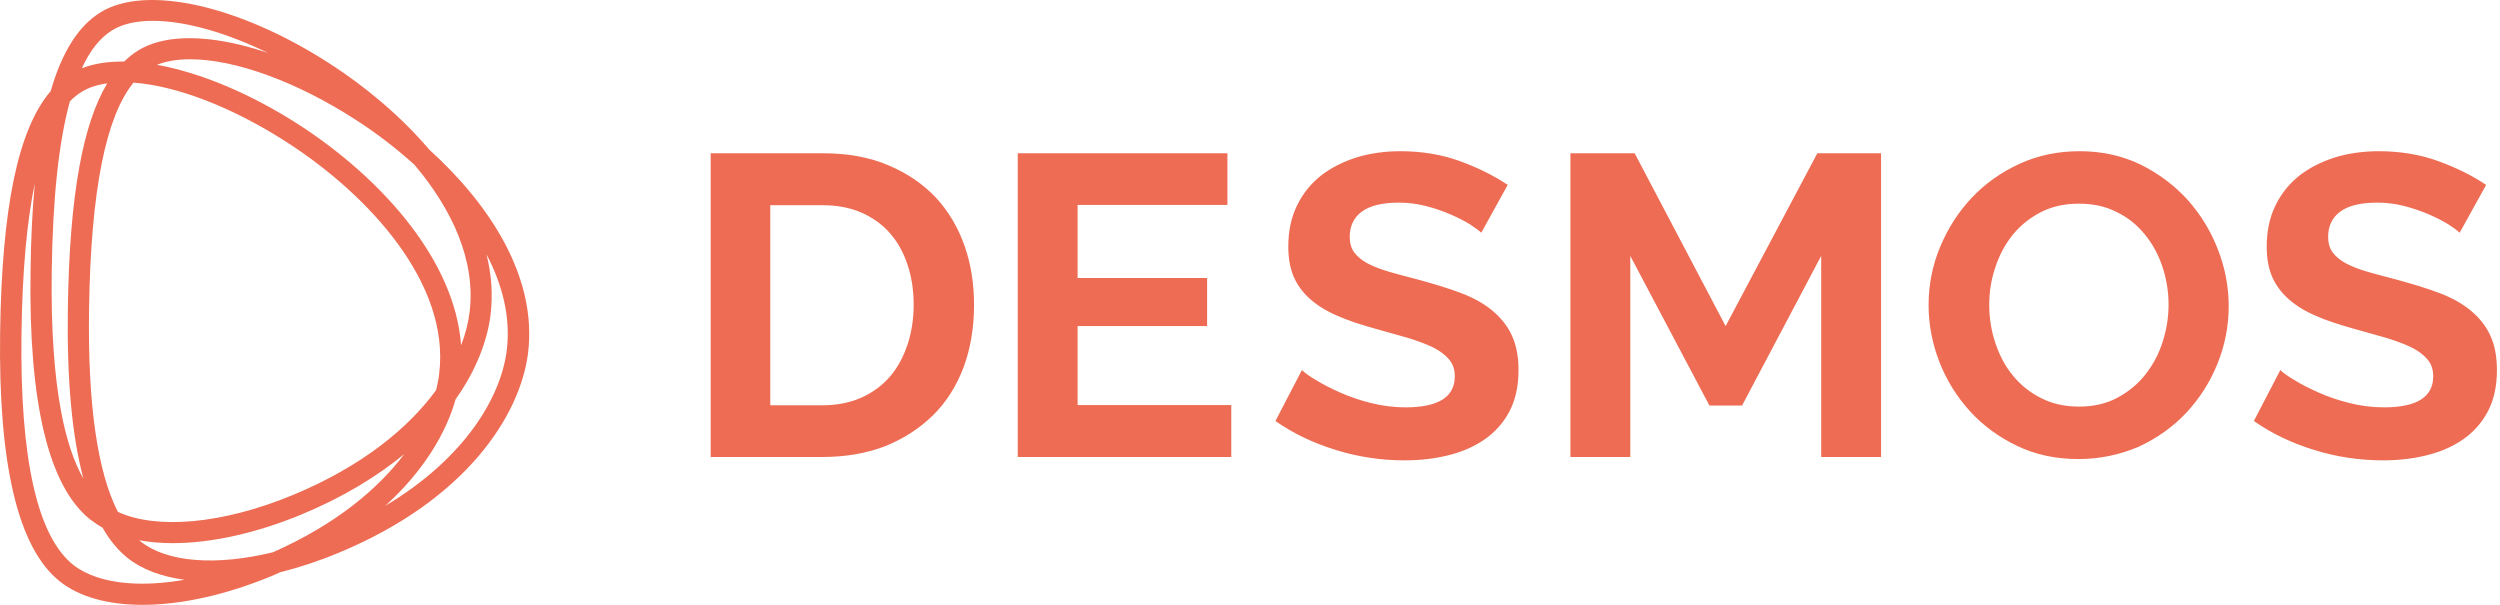
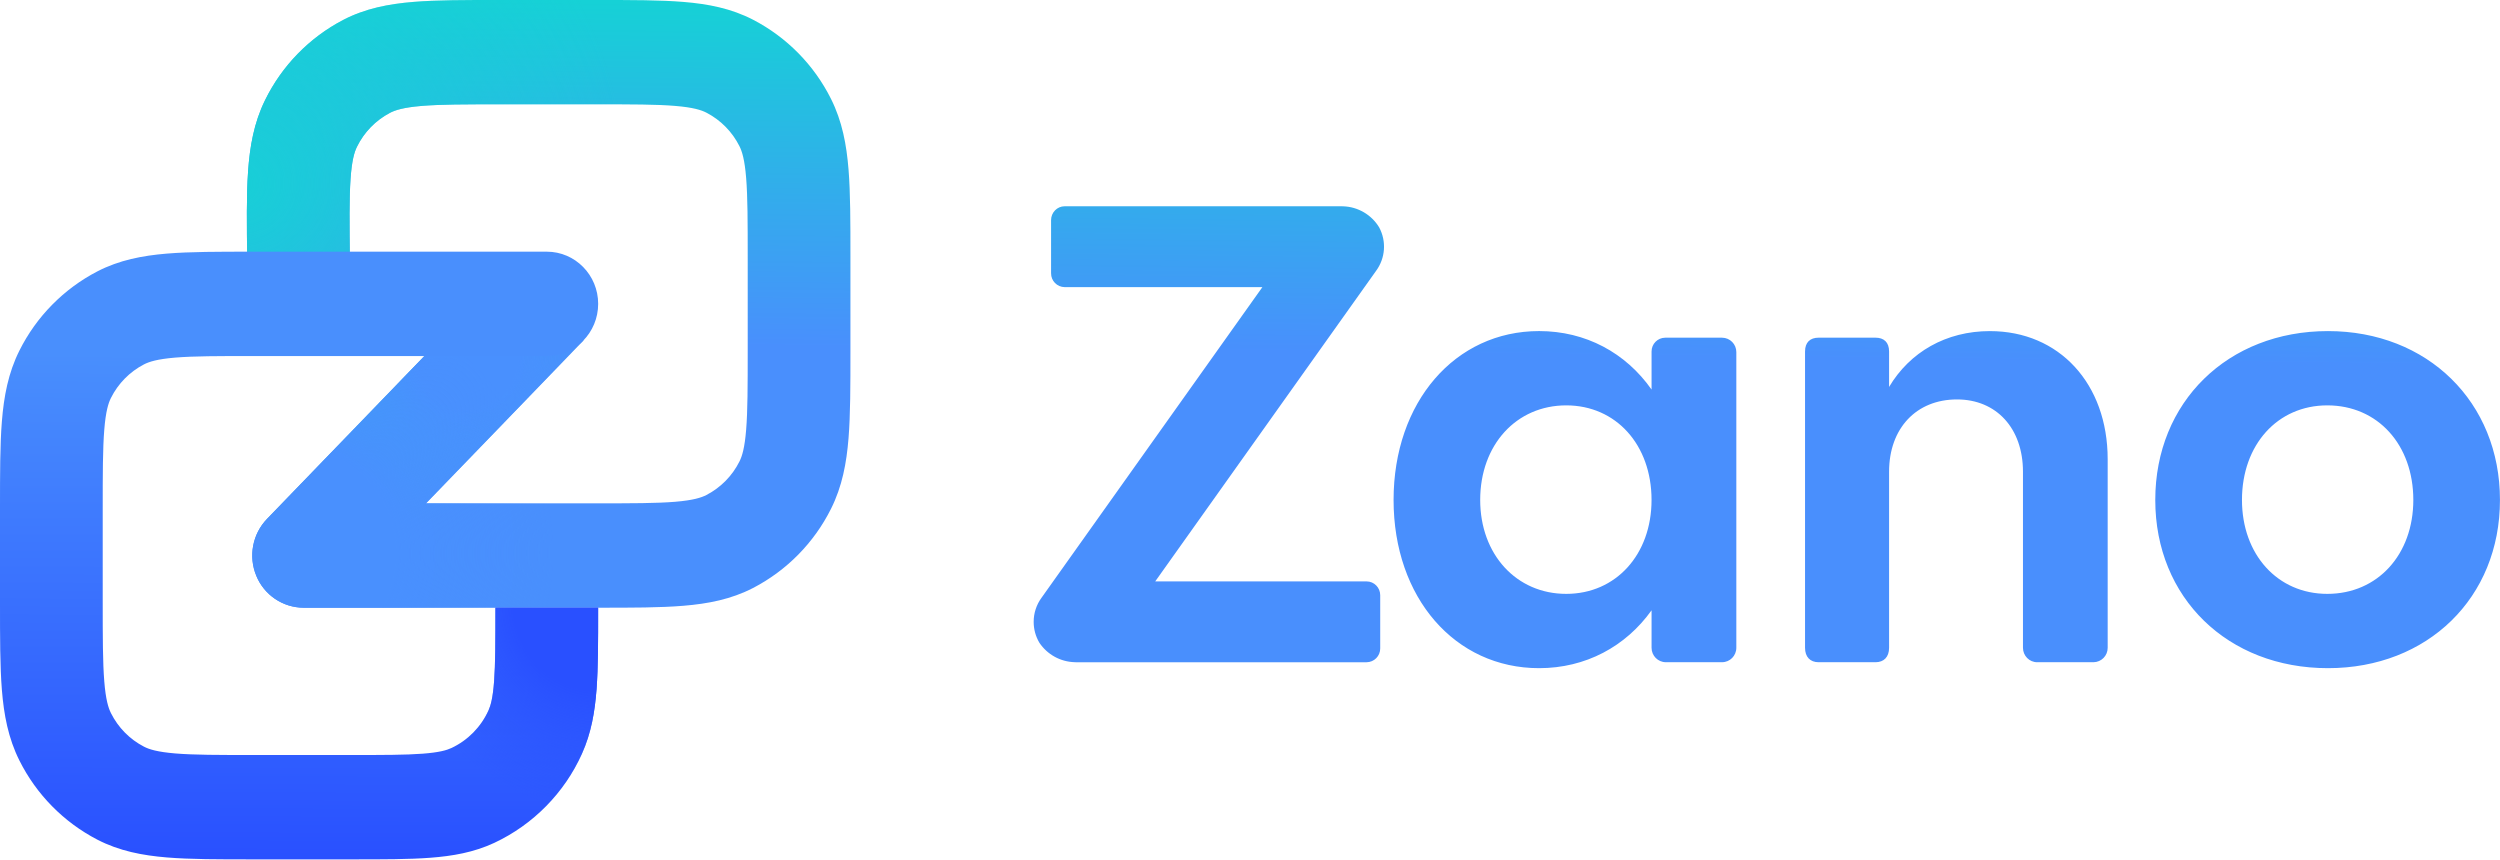
- <svg xmlns="http://www.w3.org/2000/svg" width="248" height="60" viewBox="0 0 248 60" fill="none">
-   <path fill-rule="evenodd" clip-rule="evenodd" d="M26.898 57.162C22.41 59.011 17.988 60 14.122 60C10.711 60 7.87 59.209 5.947 57.686C3.844 56.022 2.323 53.091 1.346 48.986C0.366 44.874 -0.077 39.543 0.011 33.03C0.099 26.803 0.542 21.748 1.371 17.777C2.191 13.846 3.393 10.951 5.027 9.038C6.145 5.171 7.766 2.585 9.969 1.226C12.262 -0.197 15.76 -0.334 19.741 0.569C23.735 1.475 28.277 3.442 32.713 6.312C36.215 8.57 39.739 11.497 42.583 14.841C48.56 20.257 53.315 27.476 52.383 35.025C51.607 41.195 46.258 49.583 33.599 54.835C31.629 55.657 29.657 56.305 27.761 56.777L27.752 56.782L27.696 56.807C27.572 56.866 27.445 56.925 27.317 56.982C27.178 57.045 27.038 57.105 26.898 57.162ZM40.108 45.039C37.418 47.254 34.049 49.317 29.899 51.041C25.412 52.89 20.988 53.88 17.121 53.88C15.939 53.88 14.832 53.78 13.809 53.596L13.961 53.724C15.263 54.75 17.116 55.363 19.371 55.543C20.52 55.635 21.768 55.614 23.091 55.48C24.356 55.352 25.69 55.121 27.073 54.787C33.283 52.034 37.484 48.53 40.108 45.039ZM43.439 37.908C43.494 37.627 43.537 37.353 43.565 37.084C44.118 32.62 42.392 28.201 39.5 24.233C36.61 20.266 32.574 16.775 28.565 14.18C23.048 10.603 17.479 8.507 13.243 8.197C11.887 9.859 10.832 12.496 10.094 16.184C9.339 19.953 8.92 24.787 8.833 30.731C8.698 40.156 9.678 46.846 11.695 50.778C13.587 51.652 16.15 51.965 19.127 51.697C22.146 51.423 25.569 50.553 29.1 49.086C35.981 46.223 40.522 42.442 43.255 38.713C43.326 38.436 43.387 38.169 43.439 37.908ZM15.568 6.431C19.835 7.194 24.84 9.261 29.714 12.412C33.71 14.998 37.745 18.457 40.772 22.432C43.507 26.023 45.431 30.053 45.74 34.252C46.184 33.106 46.457 31.997 46.584 30.965C47.212 25.826 44.819 20.73 41.133 16.366C39.28 14.682 37.292 13.171 35.304 11.893C29.466 8.115 23.329 5.88 18.874 5.88C18.268 5.88 17.707 5.921 17.19 6C16.588 6.092 16.047 6.237 15.568 6.431ZM8.086 9.12C7.682 9.367 7.292 9.683 6.933 10.054C5.825 14.08 5.229 19.678 5.132 26.918C5.054 32.577 5.376 37.263 6.086 40.959C6.611 43.687 7.345 45.86 8.276 47.483C7.144 43.267 6.629 37.661 6.73 30.703C6.808 25.014 7.184 20.304 7.88 16.506C8.517 13.022 9.428 10.289 10.637 8.269C10.124 8.339 9.65 8.447 9.217 8.593C8.803 8.733 8.425 8.909 8.086 9.12ZM26.596 5.257C22.404 3.213 18.352 2.068 15.174 2.068C13.455 2.068 12.097 2.394 11.107 3.019C9.96 3.727 8.95 4.961 8.119 6.771C9.32 6.301 10.745 6.086 12.323 6.105C12.754 5.683 13.193 5.325 13.688 5.019C15.536 3.861 18.182 3.554 21.225 3.957C22.901 4.178 24.711 4.617 26.596 5.257ZM9.901 52.187L9.798 52.123L9.604 51.997C9.386 51.854 9.177 51.705 8.972 51.551L8.966 51.547C6.864 49.883 5.338 46.952 4.357 42.846C3.376 38.734 2.932 33.404 3.03 26.891C3.067 23.687 3.211 20.789 3.454 18.188C2.657 21.998 2.217 26.929 2.132 33.038C2.045 39.283 2.439 44.336 3.306 48.184C4.175 52.039 5.509 54.637 7.259 56.03C8.552 57.047 10.396 57.66 12.642 57.843C14.338 57.981 16.253 57.872 18.31 57.513C16.021 57.209 14.092 56.491 12.667 55.359C11.714 54.602 10.886 53.597 10.178 52.352C10.085 52.298 9.992 52.242 9.901 52.187ZM48.26 25.227C48.747 27.184 48.911 29.197 48.663 31.232C48.346 33.775 47.263 36.699 45.193 39.614C44.255 42.952 42.042 46.708 38.217 50.18C46.203 45.41 49.699 39.326 50.266 34.777C50.676 31.526 49.862 28.284 48.26 25.227ZM145.845 22.271C146.38 22.628 146.737 22.883 146.941 23.087L149.566 18.342C148.241 17.449 146.66 16.658 144.851 15.995C143.041 15.332 141.053 15 138.912 15C137.383 15 135.93 15.204 134.579 15.612C133.228 16.046 132.055 16.633 131.036 17.424C130.042 18.215 129.252 19.184 128.666 20.383C128.079 21.582 127.799 22.934 127.799 24.465C127.799 25.613 127.977 26.608 128.334 27.45C128.691 28.267 129.226 29.006 129.94 29.644C130.654 30.282 131.546 30.843 132.616 31.302C133.687 31.787 134.961 32.195 136.414 32.604C137.612 32.935 138.708 33.242 139.677 33.522C140.645 33.828 141.486 34.134 142.174 34.466C142.863 34.823 143.372 35.206 143.755 35.665C144.137 36.124 144.316 36.66 144.316 37.323C144.316 39.39 142.684 40.41 139.422 40.41C138.249 40.41 137.102 40.257 135.981 39.977C134.859 39.696 133.84 39.339 132.922 38.931C132.004 38.523 131.214 38.114 130.552 37.706C129.863 37.298 129.405 36.966 129.15 36.711L126.524 41.763C128.309 43.013 130.297 43.957 132.54 44.645C134.757 45.334 137.026 45.666 139.32 45.666C140.824 45.666 142.251 45.513 143.602 45.181C144.978 44.85 146.176 44.339 147.221 43.625C148.266 42.911 149.107 41.992 149.719 40.844C150.331 39.696 150.637 38.318 150.637 36.711C150.637 35.334 150.407 34.185 149.948 33.216C149.49 32.246 148.827 31.456 147.986 30.767C147.145 30.078 146.125 29.517 144.902 29.057C143.678 28.598 142.327 28.19 140.849 27.782C140.499 27.688 140.161 27.6 139.836 27.515L139.836 27.515C139.094 27.32 138.418 27.143 137.816 26.965C136.949 26.71 136.236 26.43 135.649 26.123C135.089 25.817 134.655 25.46 134.349 25.052C134.044 24.644 133.891 24.108 133.891 23.496C133.891 22.424 134.298 21.582 135.089 20.995C135.879 20.409 137.102 20.102 138.733 20.102C139.651 20.102 140.543 20.205 141.435 20.434C142.327 20.664 143.143 20.944 143.908 21.276C144.672 21.608 145.31 21.939 145.845 22.271ZM90.636 30.23C90.636 28.801 90.432 27.449 90.024 26.25C89.617 25.025 89.03 23.979 88.266 23.112C87.501 22.244 86.532 21.555 85.411 21.071C84.289 20.586 82.989 20.356 81.562 20.356H76.413V40.205H81.562C83.015 40.205 84.315 39.95 85.462 39.44C86.583 38.929 87.526 38.241 88.291 37.348C89.056 36.455 89.617 35.409 90.024 34.184C90.432 32.96 90.636 31.633 90.636 30.23ZM70.5 45.333V15.203H81.588C84.085 15.203 86.252 15.586 88.138 16.402C90.024 17.193 91.579 18.264 92.853 19.616C94.102 20.969 95.046 22.576 95.683 24.387C96.32 26.199 96.626 28.163 96.626 30.23C96.626 32.526 96.269 34.592 95.581 36.455C94.867 38.317 93.873 39.899 92.548 41.2C91.222 42.501 89.642 43.522 87.807 44.262C85.946 44.976 83.882 45.333 81.588 45.333H70.5ZM122.141 40.18V45.334H100.96V15.204H121.759V20.332H106.899V27.577H119.745V32.348H106.899V40.18H122.141ZM180.662 45.334V25.383L172.812 40.231H169.575L161.724 25.383V45.334H155.785V15.204H162.158L171.181 32.348L180.28 15.204H186.601V45.334H180.662ZM197.943 34.032C197.535 32.808 197.331 31.558 197.331 30.256C197.331 29.006 197.51 27.782 197.917 26.583C198.3 25.384 198.861 24.312 199.6 23.368C200.364 22.424 201.282 21.659 202.403 21.072C203.525 20.485 204.799 20.205 206.227 20.205C207.603 20.205 208.852 20.46 209.948 21.021C211.07 21.557 211.987 22.297 212.752 23.241C213.517 24.159 214.103 25.23 214.511 26.455C214.918 27.68 215.122 28.93 215.122 30.231C215.122 31.481 214.918 32.706 214.536 33.905C214.154 35.104 213.593 36.175 212.828 37.145C212.064 38.114 211.121 38.88 210.025 39.467C208.929 40.053 207.654 40.334 206.227 40.334C204.825 40.334 203.576 40.053 202.48 39.492C201.358 38.931 200.441 38.191 199.676 37.247C198.912 36.328 198.351 35.257 197.943 34.032ZM200.11 44.237C201.919 45.105 203.933 45.538 206.176 45.538C208.317 45.538 210.305 45.105 212.166 44.314C213.975 43.472 215.556 42.349 216.881 40.946C218.181 39.543 219.226 37.936 219.965 36.099C220.704 34.287 221.087 32.374 221.087 30.358C221.087 28.445 220.73 26.583 220.016 24.746C219.302 22.909 218.308 21.276 217.008 19.822C215.708 18.393 214.154 17.22 212.344 16.327C210.509 15.434 208.495 15 206.303 15C204.162 15 202.174 15.408 200.339 16.25C198.504 17.092 196.923 18.215 195.598 19.618C194.273 21.021 193.228 22.654 192.463 24.491C191.698 26.328 191.316 28.241 191.316 30.256C191.316 32.17 191.673 34.058 192.386 35.895C193.1 37.732 194.12 39.364 195.42 40.793C196.719 42.222 198.3 43.37 200.11 44.237ZM244 23.087C243.796 22.883 243.439 22.628 242.904 22.271C242.369 21.939 241.731 21.608 240.967 21.276C240.202 20.944 239.386 20.664 238.494 20.434C237.602 20.205 236.71 20.102 235.793 20.102C234.161 20.102 232.938 20.409 232.148 20.995C231.357 21.582 230.95 22.424 230.95 23.496C230.95 24.108 231.103 24.644 231.409 25.052C231.714 25.46 232.148 25.817 232.708 26.123C233.295 26.43 234.008 26.71 234.875 26.965C235.477 27.143 236.154 27.32 236.895 27.515C237.22 27.6 237.558 27.688 237.908 27.782C239.386 28.19 240.737 28.598 241.961 29.057C243.184 29.517 244.204 30.078 245.045 30.767C245.886 31.456 246.549 32.246 247.008 33.216C247.466 34.185 247.696 35.334 247.696 36.711C247.696 38.318 247.39 39.696 246.778 40.844C246.166 41.992 245.325 42.911 244.28 43.625C243.235 44.339 242.037 44.85 240.661 45.181C239.31 45.513 237.883 45.666 236.379 45.666C234.085 45.666 231.816 45.334 229.599 44.645C227.356 43.957 225.368 43.013 223.583 41.763L226.209 36.711C226.464 36.966 226.922 37.298 227.611 37.706C228.273 38.114 229.064 38.523 229.981 38.931C230.899 39.339 231.918 39.696 233.04 39.977C234.161 40.257 235.308 40.41 236.481 40.41C239.743 40.41 241.375 39.39 241.375 37.323C241.375 36.66 241.196 36.124 240.814 35.665C240.432 35.206 239.922 34.823 239.233 34.466C238.545 34.134 237.704 33.828 236.736 33.522C235.767 33.242 234.671 32.935 233.473 32.604C232.02 32.195 230.746 31.787 229.675 31.302C228.605 30.843 227.713 30.282 226.999 29.644C226.285 29.006 225.75 28.267 225.393 27.45C225.036 26.608 224.858 25.613 224.858 24.465C224.858 22.934 225.138 21.582 225.725 20.383C226.311 19.184 227.101 18.215 228.095 17.424C229.115 16.633 230.287 16.046 231.638 15.612C232.989 15.204 234.442 15 235.971 15C238.112 15 240.1 15.332 241.91 15.995C243.72 16.658 245.3 17.449 246.625 18.342L244 23.087Z" fill="#ED6C53" />
+ <svg xmlns="http://www.w3.org/2000/svg" width="128" height="44" fill="none">
+   <path fill-rule="evenodd" clip-rule="evenodd" d="M25.574 0h5.05c1.729 0 3.184 0 4.375.099 1.246.103 2.433.328 3.56.912a9.2 9.2 0 0 1 3.988 4.051c.575 1.146.796 2.351.898 3.617.097 1.21.097 2.688.097 4.445v4.866c0 1.757 0 3.235-.097 4.445-.102 1.266-.323 2.472-.898 3.617a9.2 9.2 0 0 1-3.988 4.052c-1.127.583-2.314.808-3.56.911-1.191.1-2.646.1-4.376.1H15.545a2.63 2.63 0 0 1-2.424-1.638 2.703 2.703 0 0 1 .548-2.906L26.12 13.686l3.753 3.743-8.061 8.342h8.706c1.863 0 3.102-.002 4.053-.08.92-.077 1.338-.212 1.6-.348a3.898 3.898 0 0 0 1.69-1.717c.134-.266.267-.69.342-1.626.078-.966.08-2.225.08-4.117V13.23c0-1.892-.002-3.15-.08-4.117-.075-.935-.208-1.36-.342-1.626a3.898 3.898 0 0 0-1.69-1.717c-.262-.136-.68-.27-1.6-.347-.951-.08-2.19-.081-4.053-.081h-4.837c-1.883 0-3.137.002-4.099.082-.93.078-1.352.215-1.615.353a3.9 3.9 0 0 0-1.692 1.74c-.133.269-.262.698-.327 1.646-.068.978-.055 2.25-.032 4.164l.027 2.197-5.259.065-.027-2.305c-.022-1.777-.04-3.27.044-4.494.088-1.278.298-2.498.868-3.658a9.202 9.202 0 0 1 3.993-4.107c1.135-.593 2.333-.82 3.59-.926 1.203-.1 2.674-.1 4.422-.1Z" fill="url(#a)" />
+   <path fill-rule="evenodd" clip-rule="evenodd" d="M25.574 0h5.05c1.729 0 3.184 0 4.375.099 1.246.103 2.433.328 3.56.912a9.2 9.2 0 0 1 3.988 4.051c.575 1.146.796 2.351.898 3.617.097 1.21.097 2.688.097 4.445v4.866c0 1.757 0 3.235-.097 4.445-.102 1.266-.323 2.472-.898 3.617a9.2 9.2 0 0 1-3.988 4.052c-1.127.583-2.314.808-3.56.911-1.191.1-2.646.1-4.376.1H15.545a2.63 2.63 0 0 1-2.424-1.638 2.703 2.703 0 0 1 .548-2.906L26.12 13.686l3.753 3.743-8.061 8.342h8.706c1.863 0 3.102-.002 4.053-.08.92-.077 1.338-.212 1.6-.348a3.898 3.898 0 0 0 1.69-1.717c.134-.266.267-.69.342-1.626.078-.966.08-2.225.08-4.117V13.23c0-1.892-.002-3.15-.08-4.117-.075-.935-.208-1.36-.342-1.626a3.898 3.898 0 0 0-1.69-1.717c-.262-.136-.68-.27-1.6-.347-.951-.08-2.19-.081-4.053-.081h-4.837c-1.883 0-3.137.002-4.099.082-.93.078-1.352.215-1.615.353a3.9 3.9 0 0 0-1.692 1.74c-.133.269-.262.698-.327 1.646-.068.978-.055 2.25-.032 4.164l.027 2.197-5.259.065-.027-2.305c-.022-1.777-.04-3.27.044-4.494.088-1.278.298-2.498.868-3.658a9.202 9.202 0 0 1 3.993-4.107c1.135-.593 2.333-.82 3.59-.926 1.203-.1 2.674-.1 4.422-.1Z" fill="url(#b)" />
+   <path fill-rule="evenodd" clip-rule="evenodd" d="M25.574 0h5.05c1.729 0 3.184 0 4.375.099 1.246.103 2.433.328 3.56.912a9.2 9.2 0 0 1 3.988 4.051c.575 1.146.796 2.351.898 3.617.097 1.21.097 2.688.097 4.445v4.866c0 1.757 0 3.235-.097 4.445-.102 1.266-.323 2.472-.898 3.617a9.2 9.2 0 0 1-3.988 4.052c-1.127.583-2.314.808-3.56.911-1.191.1-2.646.1-4.376.1H15.545a2.63 2.63 0 0 1-2.424-1.638 2.703 2.703 0 0 1 .548-2.906L26.12 13.686l3.753 3.743-8.061 8.342h8.706c1.863 0 3.102-.002 4.053-.08.92-.077 1.338-.212 1.6-.348a3.898 3.898 0 0 0 1.69-1.717c.134-.266.267-.69.342-1.626.078-.966.08-2.225.08-4.117V13.23c0-1.892-.002-3.15-.08-4.117-.075-.935-.208-1.36-.342-1.626a3.898 3.898 0 0 0-1.69-1.717c-.262-.136-.68-.27-1.6-.347-.951-.08-2.19-.081-4.053-.081h-4.837c-1.883 0-3.137.002-4.099.082-.93.078-1.352.215-1.615.353a3.9 3.9 0 0 0-1.692 1.74c-.133.269-.262.698-.327 1.646-.068.978-.055 2.25-.032 4.164l.027 2.197-5.259.065-.027-2.305c-.022-1.777-.04-3.27.044-4.494.088-1.278.298-2.498.868-3.658a9.202 9.202 0 0 1 3.993-4.107c1.135-.593 2.333-.82 3.59-.926 1.203-.1 2.674-.1 4.422-.1Z" fill="url(#c)" />
+   <path fill-rule="evenodd" clip-rule="evenodd" d="M25.574 0h5.05c1.729 0 3.184 0 4.375.099 1.246.103 2.433.328 3.56.912a9.2 9.2 0 0 1 3.988 4.051c.575 1.146.796 2.351.898 3.617.097 1.21.097 2.688.097 4.445v4.866c0 1.757 0 3.235-.097 4.445-.102 1.266-.323 2.472-.898 3.617a9.2 9.2 0 0 1-3.988 4.052c-1.127.583-2.314.808-3.56.911-1.191.1-2.646.1-4.376.1H15.545a2.63 2.63 0 0 1-2.424-1.638 2.703 2.703 0 0 1 .548-2.906L26.12 13.686l3.753 3.743-8.061 8.342h8.706c1.863 0 3.102-.002 4.053-.08.92-.077 1.338-.212 1.6-.348a3.898 3.898 0 0 0 1.69-1.717c.134-.266.267-.69.342-1.626.078-.966.08-2.225.08-4.117V13.23c0-1.892-.002-3.15-.08-4.117-.075-.935-.208-1.36-.342-1.626a3.898 3.898 0 0 0-1.69-1.717c-.262-.136-.68-.27-1.6-.347-.951-.08-2.19-.081-4.053-.081h-4.837c-1.883 0-3.137.002-4.099.082-.93.078-1.352.215-1.615.353a3.9 3.9 0 0 0-1.692 1.74c-.133.269-.262.698-.327 1.646-.068.978-.055 2.25-.032 4.164l.027 2.197-5.259.065-.027-2.305c-.022-1.777-.04-3.27.044-4.494.088-1.278.298-2.498.868-3.658a9.202 9.202 0 0 1 3.993-4.107c1.135-.593 2.333-.82 3.59-.926 1.203-.1 2.674-.1 4.422-.1Z" fill="url(#d)" />
+   <path fill-rule="evenodd" clip-rule="evenodd" d="M8.97 38.576c.952.079 2.19.081 4.053.081h4.919c1.698 0 2.827-.002 3.697-.068.844-.064 1.23-.177 1.473-.29a3.898 3.898 0 0 0 1.902-1.932c.11-.246.222-.64.285-1.496.065-.884.067-2.031.067-3.757h5.259v.098c0 1.602 0 2.95-.081 4.057-.085 1.156-.27 2.261-.75 3.325a9.2 9.2 0 0 1-4.49 4.562c-1.047.488-2.135.675-3.273.761-1.09.083-2.416.083-3.993.083h-5.12c-1.73 0-3.185 0-4.376-.099-1.246-.103-2.433-.328-3.56-.912a9.2 9.2 0 0 1-3.988-4.051C.419 37.792.198 36.587.096 35.32 0 34.111 0 32.633 0 30.876V26.01c0-1.757 0-3.235.097-4.445.102-1.266.323-2.472.898-3.617a9.2 9.2 0 0 1 3.988-4.052c1.127-.583 2.314-.808 3.56-.912 1.191-.098 2.646-.098 4.376-.098h15.078c1.452 0 2.629 1.196 2.629 2.671 0 1.475-1.177 2.672-2.63 2.672H13.024c-1.863 0-3.101.002-4.053.08-.92.077-1.338.212-1.6.348a3.898 3.898 0 0 0-1.69 1.717c-.134.266-.267.69-.342 1.626-.078.966-.08 2.225-.08 4.117v4.652c0 1.892.002 3.15.08 4.117.075.935.208 1.36.342 1.626.37.74.962 1.34 1.69 1.717.262.136.68.27 1.6.347Z" fill="url(#e)" />
+   <path fill-rule="evenodd" clip-rule="evenodd" d="M8.97 38.576c.952.079 2.19.081 4.053.081h4.919c1.698 0 2.827-.002 3.697-.068.844-.064 1.23-.177 1.473-.29a3.898 3.898 0 0 0 1.902-1.932c.11-.246.222-.64.285-1.496.065-.884.067-2.031.067-3.757h5.259v.098c0 1.602 0 2.95-.081 4.057-.085 1.156-.27 2.261-.75 3.325a9.2 9.2 0 0 1-4.49 4.562c-1.047.488-2.135.675-3.273.761-1.09.083-2.416.083-3.993.083h-5.12c-1.73 0-3.185 0-4.376-.099-1.246-.103-2.433-.328-3.56-.912a9.2 9.2 0 0 1-3.988-4.051C.419 37.792.198 36.587.096 35.32 0 34.111 0 32.633 0 30.876V26.01c0-1.757 0-3.235.097-4.445.102-1.266.323-2.472.898-3.617a9.2 9.2 0 0 1 3.988-4.052c1.127-.583 2.314-.808 3.56-.912 1.191-.098 2.646-.098 4.376-.098h15.078c1.452 0 2.629 1.196 2.629 2.671 0 1.475-1.177 2.672-2.63 2.672H13.024c-1.863 0-3.101.002-4.053.08-.92.077-1.338.212-1.6.348a3.898 3.898 0 0 0-1.69 1.717c-.134.266-.267.69-.342 1.626-.078.966-.08 2.225-.08 4.117v4.652c0 1.892.002 3.15.08 4.117.075.935.208 1.36.342 1.626.37.74.962 1.34 1.69 1.717.262.136.68.27 1.6.347Z" fill="url(#f)" />
+   <path d="M70.667 30.475V33.2a.703.703 0 0 1-.697.707H55.082c-.02 0-.043 0-.064-.003a2.25 2.25 0 0 1-1.8-.993 2.081 2.081 0 0 1-.294-1.072 2.082 2.082 0 0 1 .405-1.238l11.305-15.9H54.51a.703.703 0 0 1-.695-.71V11.27c0-.391.312-.709.695-.709h14.19a.33.33 0 0 1 .048.002c.004 0 .011-.002.018 0a2.241 2.241 0 0 1 1.848 1.08 2.088 2.088 0 0 1-.159 2.225L59.147 29.768H69.97c.385 0 .697.318.697.706ZM80.19 30.406c-2.55 0-4.404-2.017-4.404-4.808 0-2.826 1.855-4.843 4.405-4.843 2.547 0 4.368 2.017 4.368 4.843 0 2.79-1.82 4.808-4.368 4.808ZM88.17 17.29h-2.912a.703.703 0 0 0-.698.706v1.949c-1.322-1.882-3.374-2.994-5.759-2.994-4.305 0-7.45 3.636-7.45 8.647 0 5.01 3.145 8.612 7.45 8.612 2.385 0 4.437-1.11 5.759-2.962v1.917c0 .41.329.74.73.74h2.88c.403 0 .73-.33.73-.74V18.028a.734.734 0 0 0-.73-.738ZM101.887 16.952c-2.252 0-4.106 1.076-5.166 2.86v-1.816c0-.471-.264-.707-.695-.707h-2.914c-.43 0-.694.236-.694.707v15.17c0 .47.264.74.694.74h2.914c.431 0 .695-.27.695-.74v-9.015c0-2.22 1.392-3.7 3.477-3.7 2.02 0 3.378 1.48 3.378 3.7v9.015c0 .409.326.74.727.74h2.882a.735.735 0 0 0 .728-.74v-9.653c0-3.87-2.484-6.56-6.026-6.56ZM119.157 30.406c-2.55 0-4.368-2.017-4.368-4.808 0-2.826 1.818-4.843 4.368-4.843 2.584 0 4.405 2.017 4.405 4.843 0 2.79-1.821 4.808-4.405 4.808Zm.034-13.454c-5.132 0-8.841 3.635-8.841 8.646 0 5.01 3.709 8.612 8.841 8.612 5.1 0 8.807-3.601 8.807-8.612s-3.707-8.646-8.807-8.646Z" fill="url(#a)" />
+   <defs>
+     <radialGradient id="b" cx="0" cy="0" r="1" gradientUnits="userSpaceOnUse" gradientTransform="rotate(-15.65 40.41 -39.944) scale(19.8802 19.9384)">
+       <stop stop-color="#18CFD7" />
+       <stop offset="1" stop-color="#18CFD7" stop-opacity="0" />
+     </radialGradient>
+     <radialGradient id="c" cx="0" cy="0" r="1" gradientUnits="userSpaceOnUse" gradientTransform="rotate(152.23 9.687 12.079) scale(7.44809 7.45863)">
+       <stop stop-color="#4990FE" />
+       <stop offset="0.354" stop-color="#4990FE" />
+       <stop offset="1" stop-color="#4990FE" stop-opacity="0" />
+     </radialGradient>
+     <radialGradient id="d" cx="0" cy="0" r="1" gradientUnits="userSpaceOnUse" gradientTransform="rotate(-46.089 40.713 -3.203) scale(13.5749 13.5512)">
+       <stop stop-color="#4990FE" />
+       <stop offset="0.406" stop-color="#4990FE" />
+       <stop offset="1" stop-color="#4990FE" stop-opacity="0" />
+     </radialGradient>
+     <radialGradient id="f" cx="0" cy="0" r="1" gradientUnits="userSpaceOnUse" gradientTransform="matrix(-8.4732 10.41066 -10.2903 -8.37523 30.788 30.873)">
+       <stop offset="0.337" stop-color="#2950FF" />
+       <stop offset="0.792" stop-color="#2950FF" stop-opacity="0" />
+     </radialGradient>
+     <linearGradient id="a" x1="20.747" y1="30.873" x2="21.103" y2="-0.04" gradientUnits="userSpaceOnUse">
+       <stop offset="0.431" stop-color="#498FFD" />
+       <stop offset="1" stop-color="#16D1D6" />
+     </linearGradient>
+     <linearGradient id="e" x1="30.788" y1="44.123" x2="30.902" y2="12.576" gradientUnits="userSpaceOnUse">
+       <stop stop-color="#2950FF" />
+       <stop offset="0.822" stop-color="#498FFD" />
+     </linearGradient>
+   </defs>
</svg>
